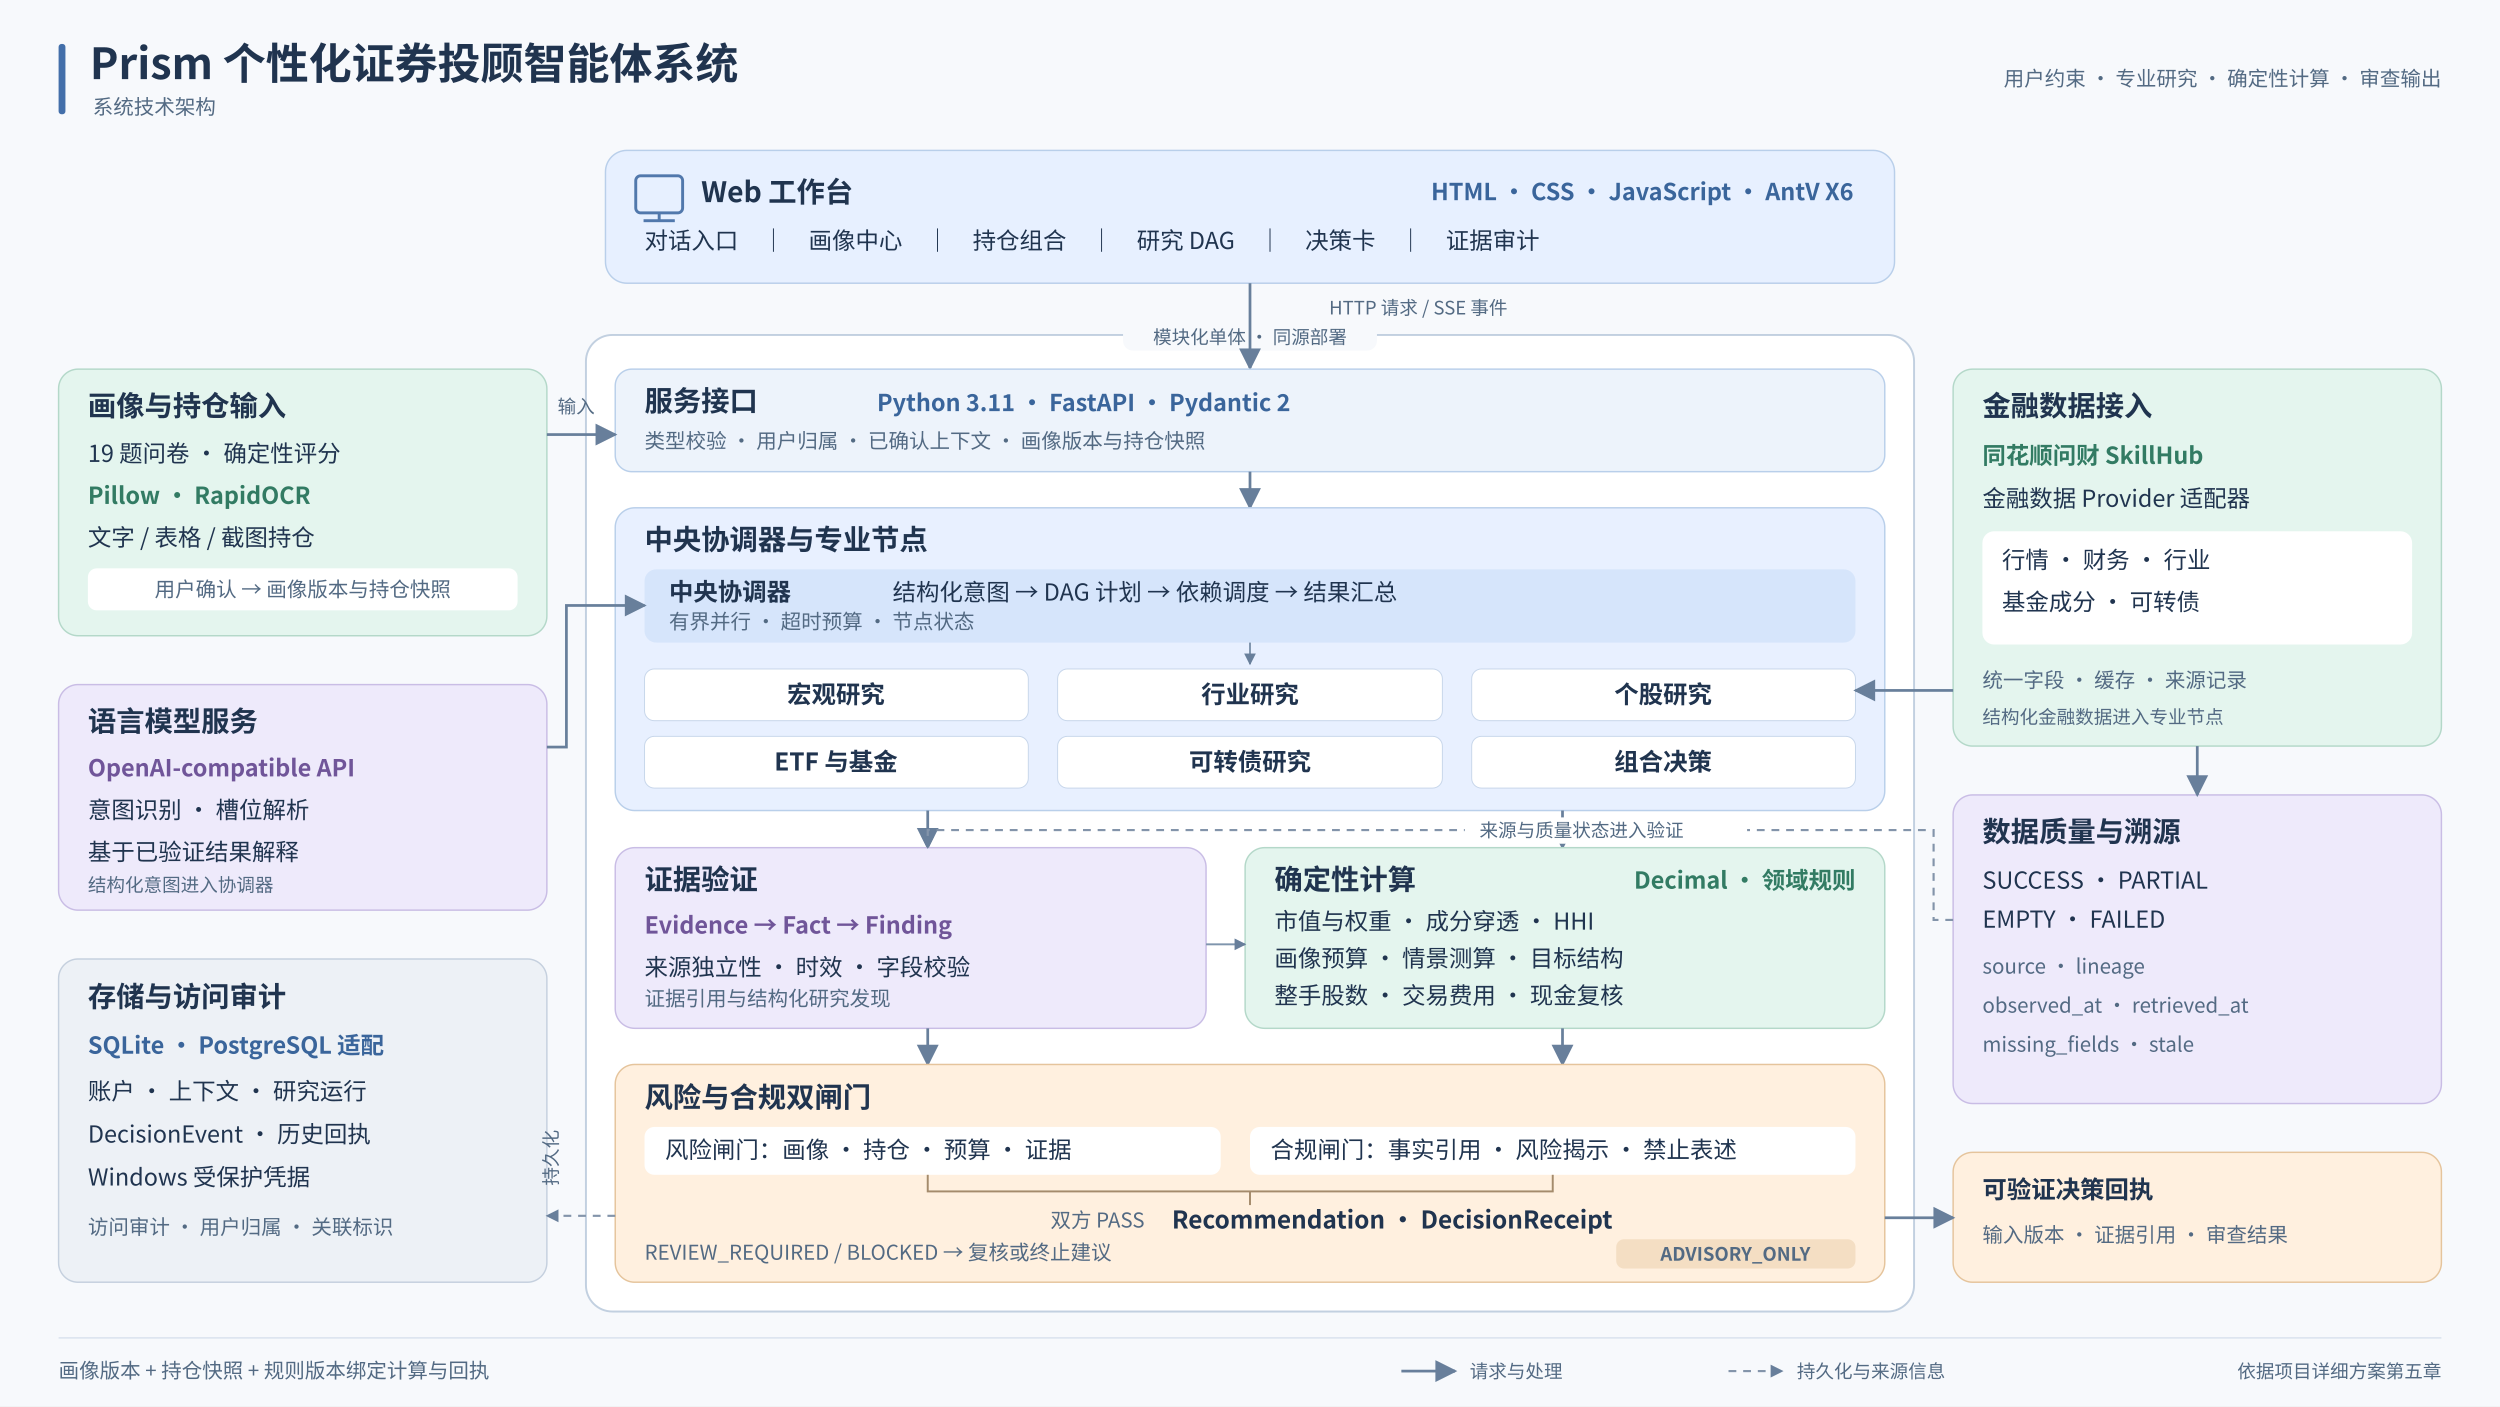
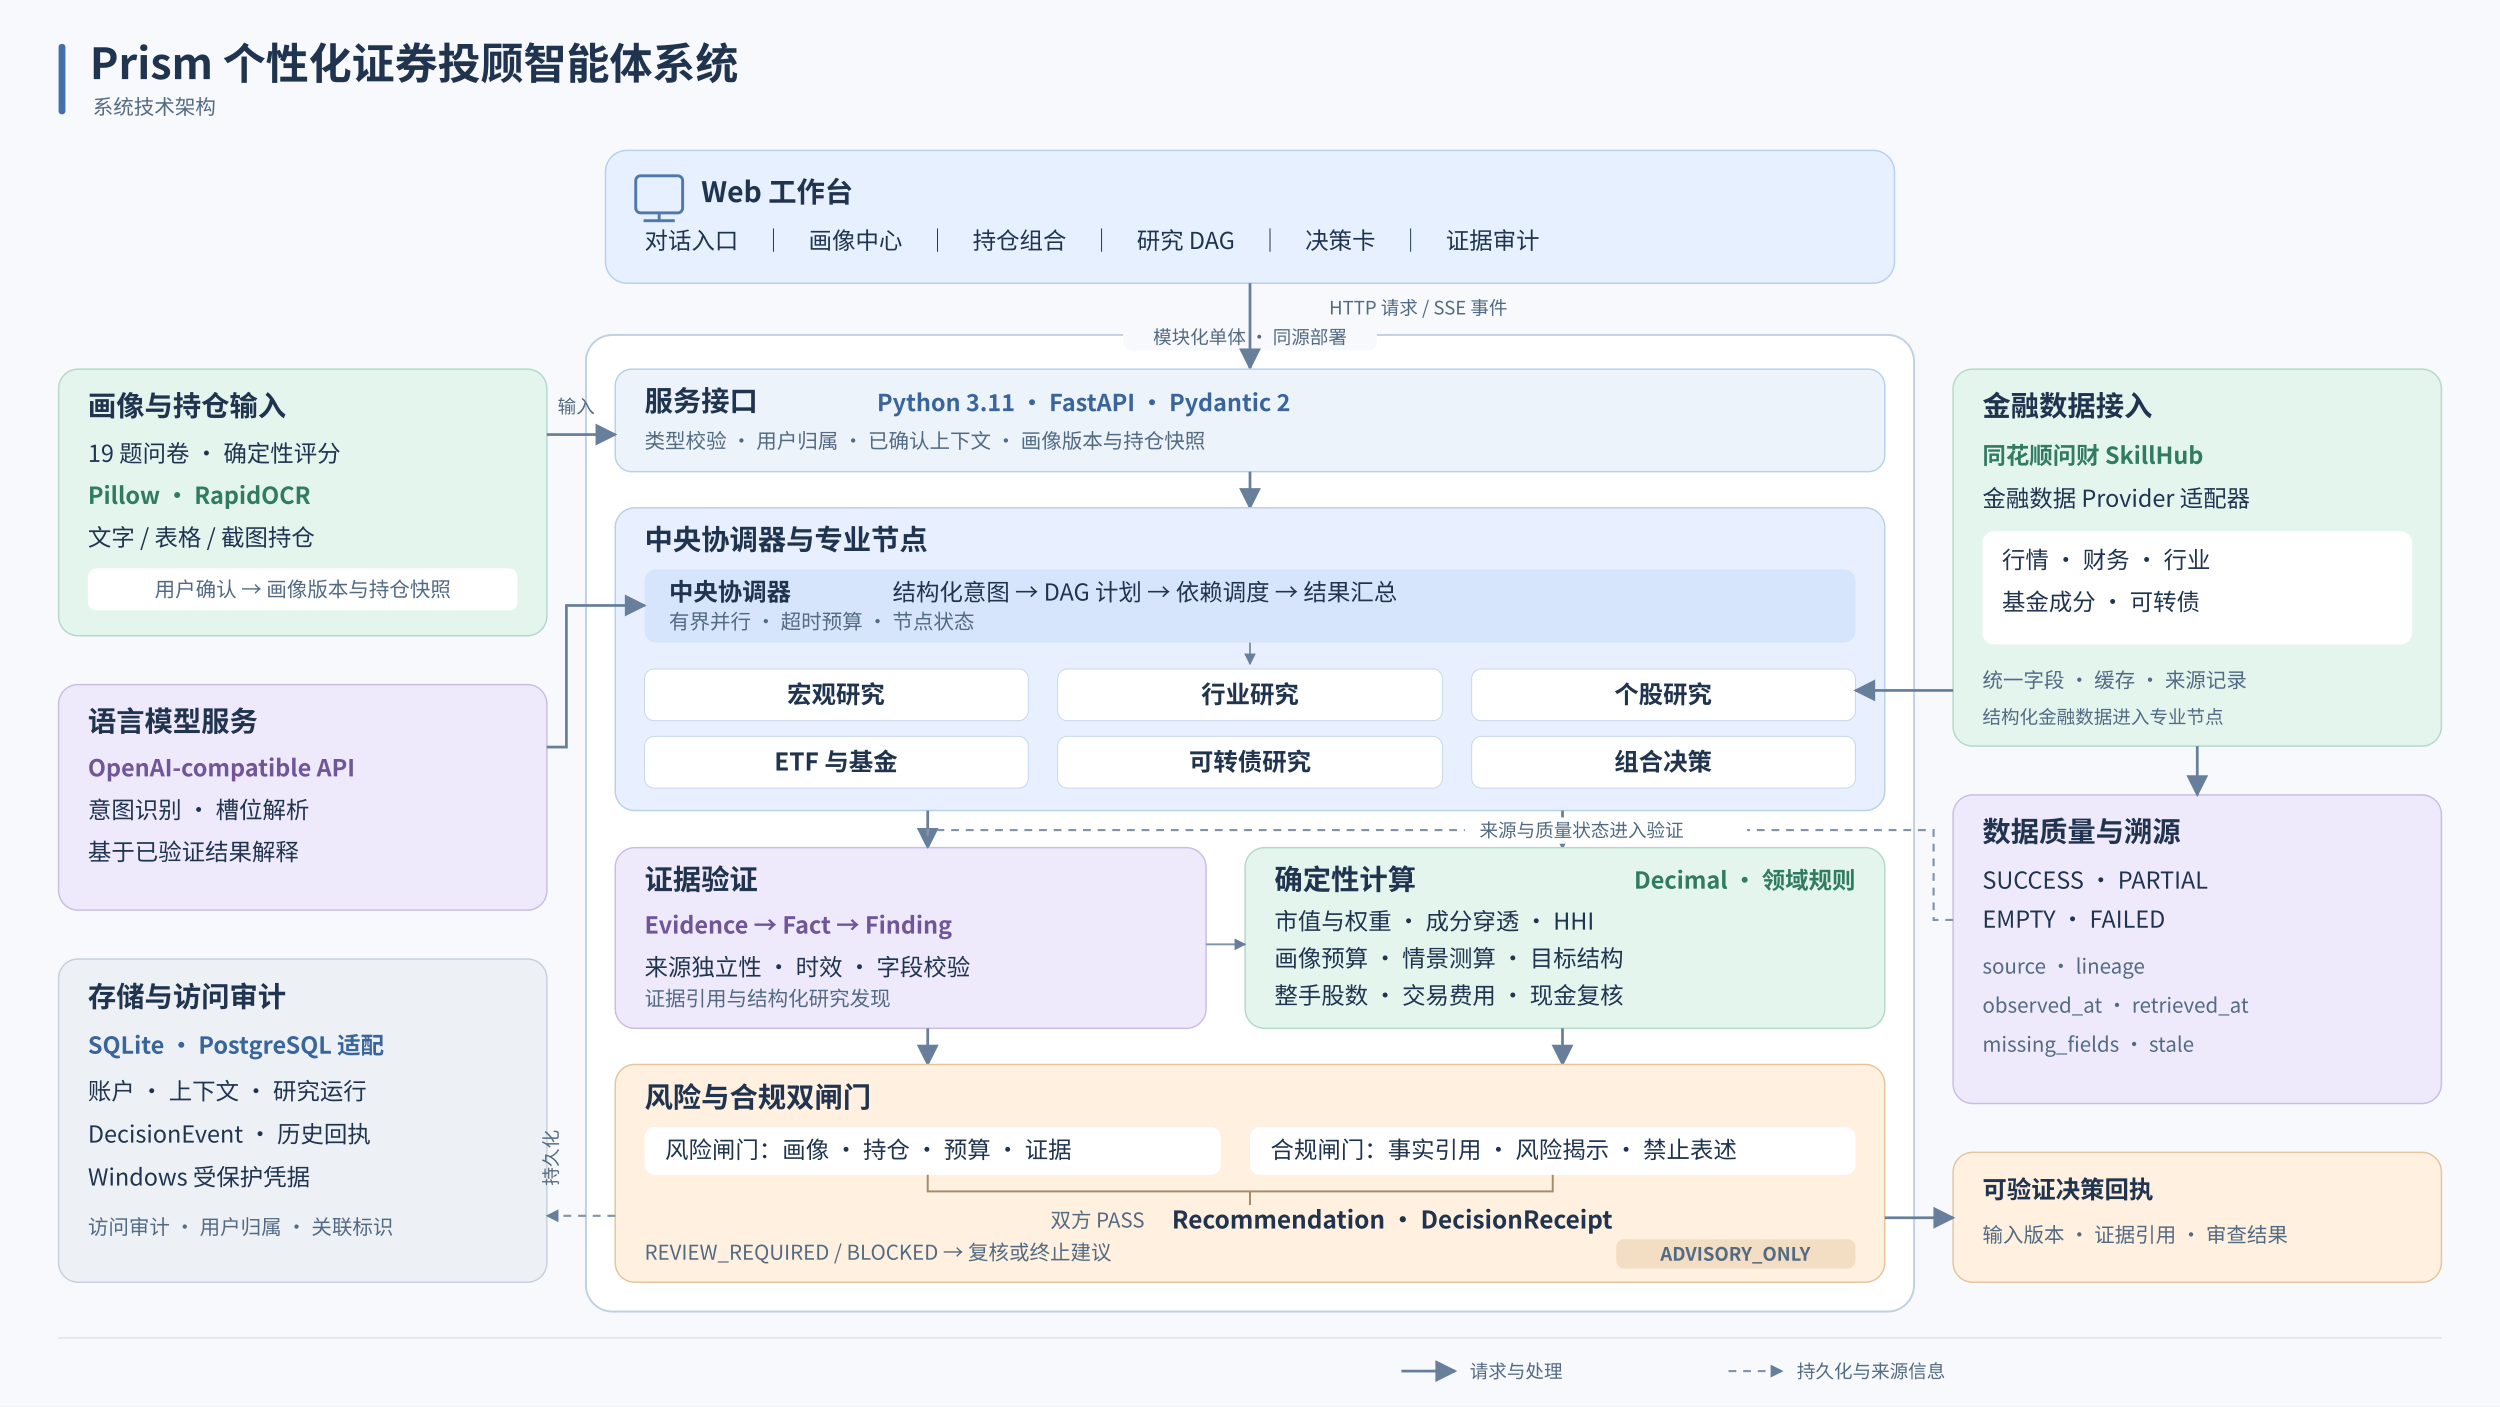
<svg xmlns="http://www.w3.org/2000/svg" width="2560" height="1440" viewBox="0 0 2560 1440">
  <defs>
    <marker id="arrow" viewBox="0 0 10 10" refX="9" refY="5" markerWidth="8" markerHeight="8" orient="auto-start-reverse">
      <path d="M 0 0 L 10 5 L 0 10 z" fill="#687f9b" />
    </marker>
    <marker id="smallArrow" viewBox="0 0 10 10" refX="9" refY="5" markerWidth="6" markerHeight="6" orient="auto">
      <path d="M 0 0 L 10 5 L 0 10 z" fill="#687f9b" />
    </marker>
    <style>
      text { font-family: 'Microsoft YaHei', 'Noto Sans CJK SC', Arial, sans-serif; fill: #20344f; }
      .title { font-size: 44px; font-weight: 700; }
      .heading { font-size: 29px; font-weight: 700; }
      .subheading { font-size: 25px; font-weight: 700; }
      .body { font-size: 24px; }
      .small { font-size: 21px; fill: #536a83; }
      .label { font-size: 19px; fill: #536a83; }
      .tech { font-size: 24px; font-weight: 600; fill: #3a659b; }
      .link { fill: none; stroke: #687f9b; stroke-width: 2.8; marker-end: url(#arrow); }
      .feedback { fill: none; stroke: #8394aa; stroke-width: 2.2; stroke-dasharray: 8 7; marker-end: url(#smallArrow); }
      .internal { fill: none; stroke: #7f95ad; stroke-width: 2; marker-end: url(#smallArrow); }
      .panel { stroke-width: 1.5; }
    </style>
  </defs>
  <rect width="2560" height="1440" fill="#f7f9fc" />
  <rect x="60" y="45" width="7" height="72" rx="3" fill="#436faa" />
  <text x="92" y="81" class="title">Prism 个性化证券投顾智能体系统</text>
  <text x="95" y="117" class="small">系统技术架构</text>
-   <text x="2500" y="88" text-anchor="end" class="small">用户约束 · 专业研究 · 确定性计算 · 审查输出</text>
  <rect x="620" y="154" width="1320" height="136" rx="22" fill="#e7f0ff" stroke="#b9cfea" class="panel" />
  <rect x="651" y="180" width="48" height="38" rx="5" fill="none" stroke="#5178ac" stroke-width="3" />
  <path d="M 659 226 H 691 M 675 219 V 226" fill="none" stroke="#5178ac" stroke-width="3" />
  <text x="718" y="207" class="heading">Web 工作台</text>
-   <text x="1898" y="205" text-anchor="end" class="tech">HTML · CSS · JavaScript · AntV X6</text>
  <text x="660" y="255" class="body">对话入口　｜　画像中心　｜　持仓组合　｜　研究 DAG　｜　决策卡　｜　证据审计</text>
  <rect x="600" y="343" width="1360" height="1000" rx="27" fill="#ffffff" stroke="#c2d0e0" stroke-width="2" />
  <rect x="1150" y="331" width="260" height="28" rx="10" fill="#f7f9fc" />
  <text x="1280" y="352" text-anchor="middle" class="label">模块化单体 · 同源部署</text>
  <path d="M 1280 290 V 377" class="link" />
  <rect x="1350" y="300" width="335" height="31" rx="8" fill="#f7f9fc" />
  <text x="1361" y="322" class="label">HTTP 请求 / SSE 事件</text>
  <rect x="630" y="378" width="1300" height="105" rx="17" fill="#edf3fb" stroke="#b9cfea" class="panel" />
  <text x="660" y="421" class="heading">服务接口</text>
  <text x="898" y="421" class="tech">Python 3.11 · FastAPI · Pydantic 2</text>
  <text x="660" y="459" class="small">类型校验 · 用户归属 · 已确认上下文 · 画像版本与持仓快照</text>
  <path d="M 1280 483 V 520" class="link" />
  <rect x="630" y="520" width="1300" height="310" rx="20" fill="#e8f0ff" stroke="#b9cfea" class="panel" />
  <text x="660" y="563" class="heading">中央协调器与专业节点</text>
  <rect x="660" y="583" width="1240" height="75" rx="12" fill="#d6e5fb" />
  <text x="685" y="615" class="subheading">中央协调器</text>
  <text x="914" y="615" class="body">结构化意图 → DAG 计划 → 依赖调度 → 结果汇总</text>
  <text x="685" y="644" class="small">有界并行 · 超时预算 · 节点状态</text>
  <path d="M 1280 658 V 680" class="internal" />
  <rect x="660" y="685" width="393" height="53" rx="10" fill="#ffffff" stroke="#c7d6ea" />
  <rect x="1083" y="685" width="394" height="53" rx="10" fill="#ffffff" stroke="#c7d6ea" />
  <rect x="1507" y="685" width="393" height="53" rx="10" fill="#ffffff" stroke="#c7d6ea" />
  <rect x="660" y="754" width="393" height="53" rx="10" fill="#ffffff" stroke="#c7d6ea" />
  <rect x="1083" y="754" width="394" height="53" rx="10" fill="#ffffff" stroke="#c7d6ea" />
  <rect x="1507" y="754" width="393" height="53" rx="10" fill="#ffffff" stroke="#c7d6ea" />
  <text x="856" y="720" text-anchor="middle" class="subheading">宏观研究</text>
  <text x="1280" y="720" text-anchor="middle" class="subheading">行业研究</text>
  <text x="1703" y="720" text-anchor="middle" class="subheading">个股研究</text>
  <text x="856" y="789" text-anchor="middle" class="subheading">ETF 与基金</text>
  <text x="1280" y="789" text-anchor="middle" class="subheading">可转债研究</text>
  <text x="1703" y="789" text-anchor="middle" class="subheading">组合决策</text>
  <path d="M 950 830 V 868" class="link" />
  <path d="M 1600 830 V 868" class="link" />
  <rect x="630" y="868" width="605" height="185" rx="20" fill="#eeeafb" stroke="#c9bde5" class="panel" />
  <text x="660" y="911" class="heading">证据验证</text>
  <text x="660" y="956" class="tech" style="fill:#705599">Evidence → Fact → Finding</text>
  <text x="660" y="999" class="body">来源独立性 · 时效 · 字段校验</text>
  <text x="660" y="1030" class="small">证据引用与结构化研究发现</text>
  <rect x="1275" y="868" width="655" height="185" rx="20" fill="#e4f5ee" stroke="#b4d8c9" class="panel" />
  <text x="1305" y="911" class="heading">确定性计算</text>
  <text x="1900" y="910" text-anchor="end" class="tech" style="fill:#327b63">Decimal · 领域规则</text>
  <text x="1305" y="952" class="body">市值与权重 · 成分穿透 · HHI</text>
  <text x="1305" y="990" class="body">画像预算 · 情景测算 · 目标结构</text>
  <text x="1305" y="1028" class="body">整手股数 · 交易费用 · 现金复核</text>
  <path d="M 1235 967 H 1275" class="internal" />
  <path d="M 950 1053 V 1090" class="link" />
  <path d="M 1600 1053 V 1090" class="link" />
  <rect x="630" y="1090" width="1300" height="223" rx="20" fill="#fff0df" stroke="#e5c49c" class="panel" />
  <text x="660" y="1134" class="heading">风险与合规双闸门</text>
  <rect x="660" y="1154" width="590" height="49" rx="10" fill="#ffffff" />
  <rect x="1280" y="1154" width="620" height="49" rx="10" fill="#ffffff" />
  <text x="681" y="1186" class="body">风险闸门：画像 · 持仓 · 预算 · 证据</text>
  <text x="1301" y="1186" class="body">合规闸门：事实引用 · 风险揭示 · 禁止表述</text>
  <path d="M 950 1203 V 1220 H 1280 V 1234 M 1590 1203 V 1220 H 1280" fill="none" stroke="#a48b6c" stroke-width="2" />
  <text x="1172" y="1257" text-anchor="end" class="small">双方 PASS</text>
  <text x="1200" y="1258" class="subheading">Recommendation · DecisionReceipt</text>
  <text x="660" y="1290" class="small">REVIEW_REQUIRED / BLOCKED → 复核或终止建议</text>
  <rect x="1655" y="1269" width="245" height="30" rx="8" fill="#f4dec3" />
  <text x="1777" y="1291" text-anchor="middle" class="label" style="font-weight:700">ADVISORY_ONLY</text>
  <rect x="60" y="378" width="500" height="273" rx="20" fill="#e4f5ee" stroke="#b4d8c9" class="panel" />
  <text x="90" y="426" class="heading">画像与持仓输入</text>
  <text x="90" y="473" class="body">19 题问卷 · 确定性评分</text>
  <text x="90" y="516" class="tech" style="fill:#327b63">Pillow · RapidOCR</text>
  <text x="90" y="559" class="body">文字 / 表格 / 截图持仓</text>
  <rect x="90" y="582" width="440" height="43" rx="9" fill="#ffffff" />
  <text x="310" y="611" text-anchor="middle" class="small">用户确认 → 画像版本与持仓快照</text>
  <path d="M 560 445 H 630" class="link" />
  <text x="571" y="423" class="label">输入</text>
  <rect x="60" y="701" width="500" height="231" rx="20" fill="#eeeafb" stroke="#c9bde5" class="panel" />
  <text x="90" y="749" class="heading">语言模型服务</text>
  <text x="90" y="795" class="tech" style="fill:#705599">OpenAI-compatible API</text>
  <text x="90" y="838" class="body">意图识别 · 槽位解析</text>
  <text x="90" y="881" class="body">基于已验证结果解释</text>
  <path d="M 560 765 H 580 V 620 H 660" class="link" />
-   <text x="90" y="913" class="label">结构化意图进入协调器</text>
  <rect x="60" y="982" width="500" height="331" rx="20" fill="#edf1f6" stroke="#c5d0de" class="panel" />
  <text x="90" y="1031" class="heading">存储与访问审计</text>
  <text x="90" y="1079" class="tech">SQLite · PostgreSQL 适配</text>
  <text x="90" y="1126" class="body">账户 · 上下文 · 研究运行</text>
  <text x="90" y="1170" class="body">DecisionEvent · 历史回执</text>
  <text x="90" y="1214" class="body">Windows 受保护凭据</text>
  <text x="90" y="1264" class="small">访问审计 · 用户归属 · 关联标识</text>
  <path d="M 630 1245 H 560" class="feedback" />
  <text x="571" y="1214" class="label" transform="rotate(-90 571 1214)">持久化</text>
  <rect x="2000" y="378" width="500" height="386" rx="20" fill="#e4f5ee" stroke="#b4d8c9" class="panel" />
  <text x="2030" y="426" class="heading">金融数据接入</text>
  <text x="2030" y="475" class="tech" style="fill:#327b63">同花顺问财 SkillHub</text>
  <text x="2030" y="519" class="body">金融数据 Provider 适配器</text>
  <rect x="2030" y="544" width="440" height="116" rx="12" fill="#ffffff" />
  <text x="2050" y="582" class="body">行情 · 财务 · 行业</text>
  <text x="2050" y="625" class="body">基金成分 · 可转债</text>
  <text x="2030" y="704" class="small">统一字段 · 缓存 · 来源记录</text>
  <text x="2030" y="741" class="label">结构化金融数据进入专业节点</text>
  <path d="M 2000 707 H 1900" class="link" />
  <rect x="2000" y="814" width="500" height="316" rx="20" fill="#eeeafb" stroke="#c9bde5" class="panel" />
  <text x="2030" y="862" class="heading">数据质量与溯源</text>
  <text x="2030" y="910" class="body">SUCCESS · PARTIAL</text>
  <text x="2030" y="950" class="body">EMPTY · FAILED</text>
  <text x="2030" y="997" class="small">source · lineage</text>
  <text x="2030" y="1037" class="small">observed_at · retrieved_at</text>
  <text x="2030" y="1077" class="small">missing_fields · stale</text>
  <path d="M 2250 764 V 814" class="link" />
  <path d="M 2000 942 H 1980 V 850 H 950 V 868" class="feedback" />
  <rect x="1500" y="837" width="289" height="27" rx="7" fill="#ffffff" />
  <text x="1515" y="857" class="label">来源与质量状态进入验证</text>
  <rect x="2000" y="1180" width="500" height="133" rx="20" fill="#fff0df" stroke="#e5c49c" class="panel" />
  <text x="2030" y="1227" class="subheading">可验证决策回执</text>
  <text x="2030" y="1272" class="small">输入版本 · 证据引用 · 审查结果</text>
  <path d="M 1930 1247 H 2000" class="link" />
  <line x1="60" y1="1370" x2="2500" y2="1370" stroke="#d9e2ed" stroke-width="1.5" />
-   <text x="60" y="1411" class="small">画像版本 + 持仓快照 + 规则版本绑定计算与回执</text>
  <path d="M 1435 1404 H 1490" class="link" />
  <text x="1505" y="1411" class="label">请求与处理</text>
  <path d="M 1770 1404 H 1825" class="feedback" />
  <text x="1840" y="1411" class="label">持久化与来源信息</text>
-   <text x="2500" y="1411" text-anchor="end" class="label">依据项目详细方案第五章</text>
</svg>
